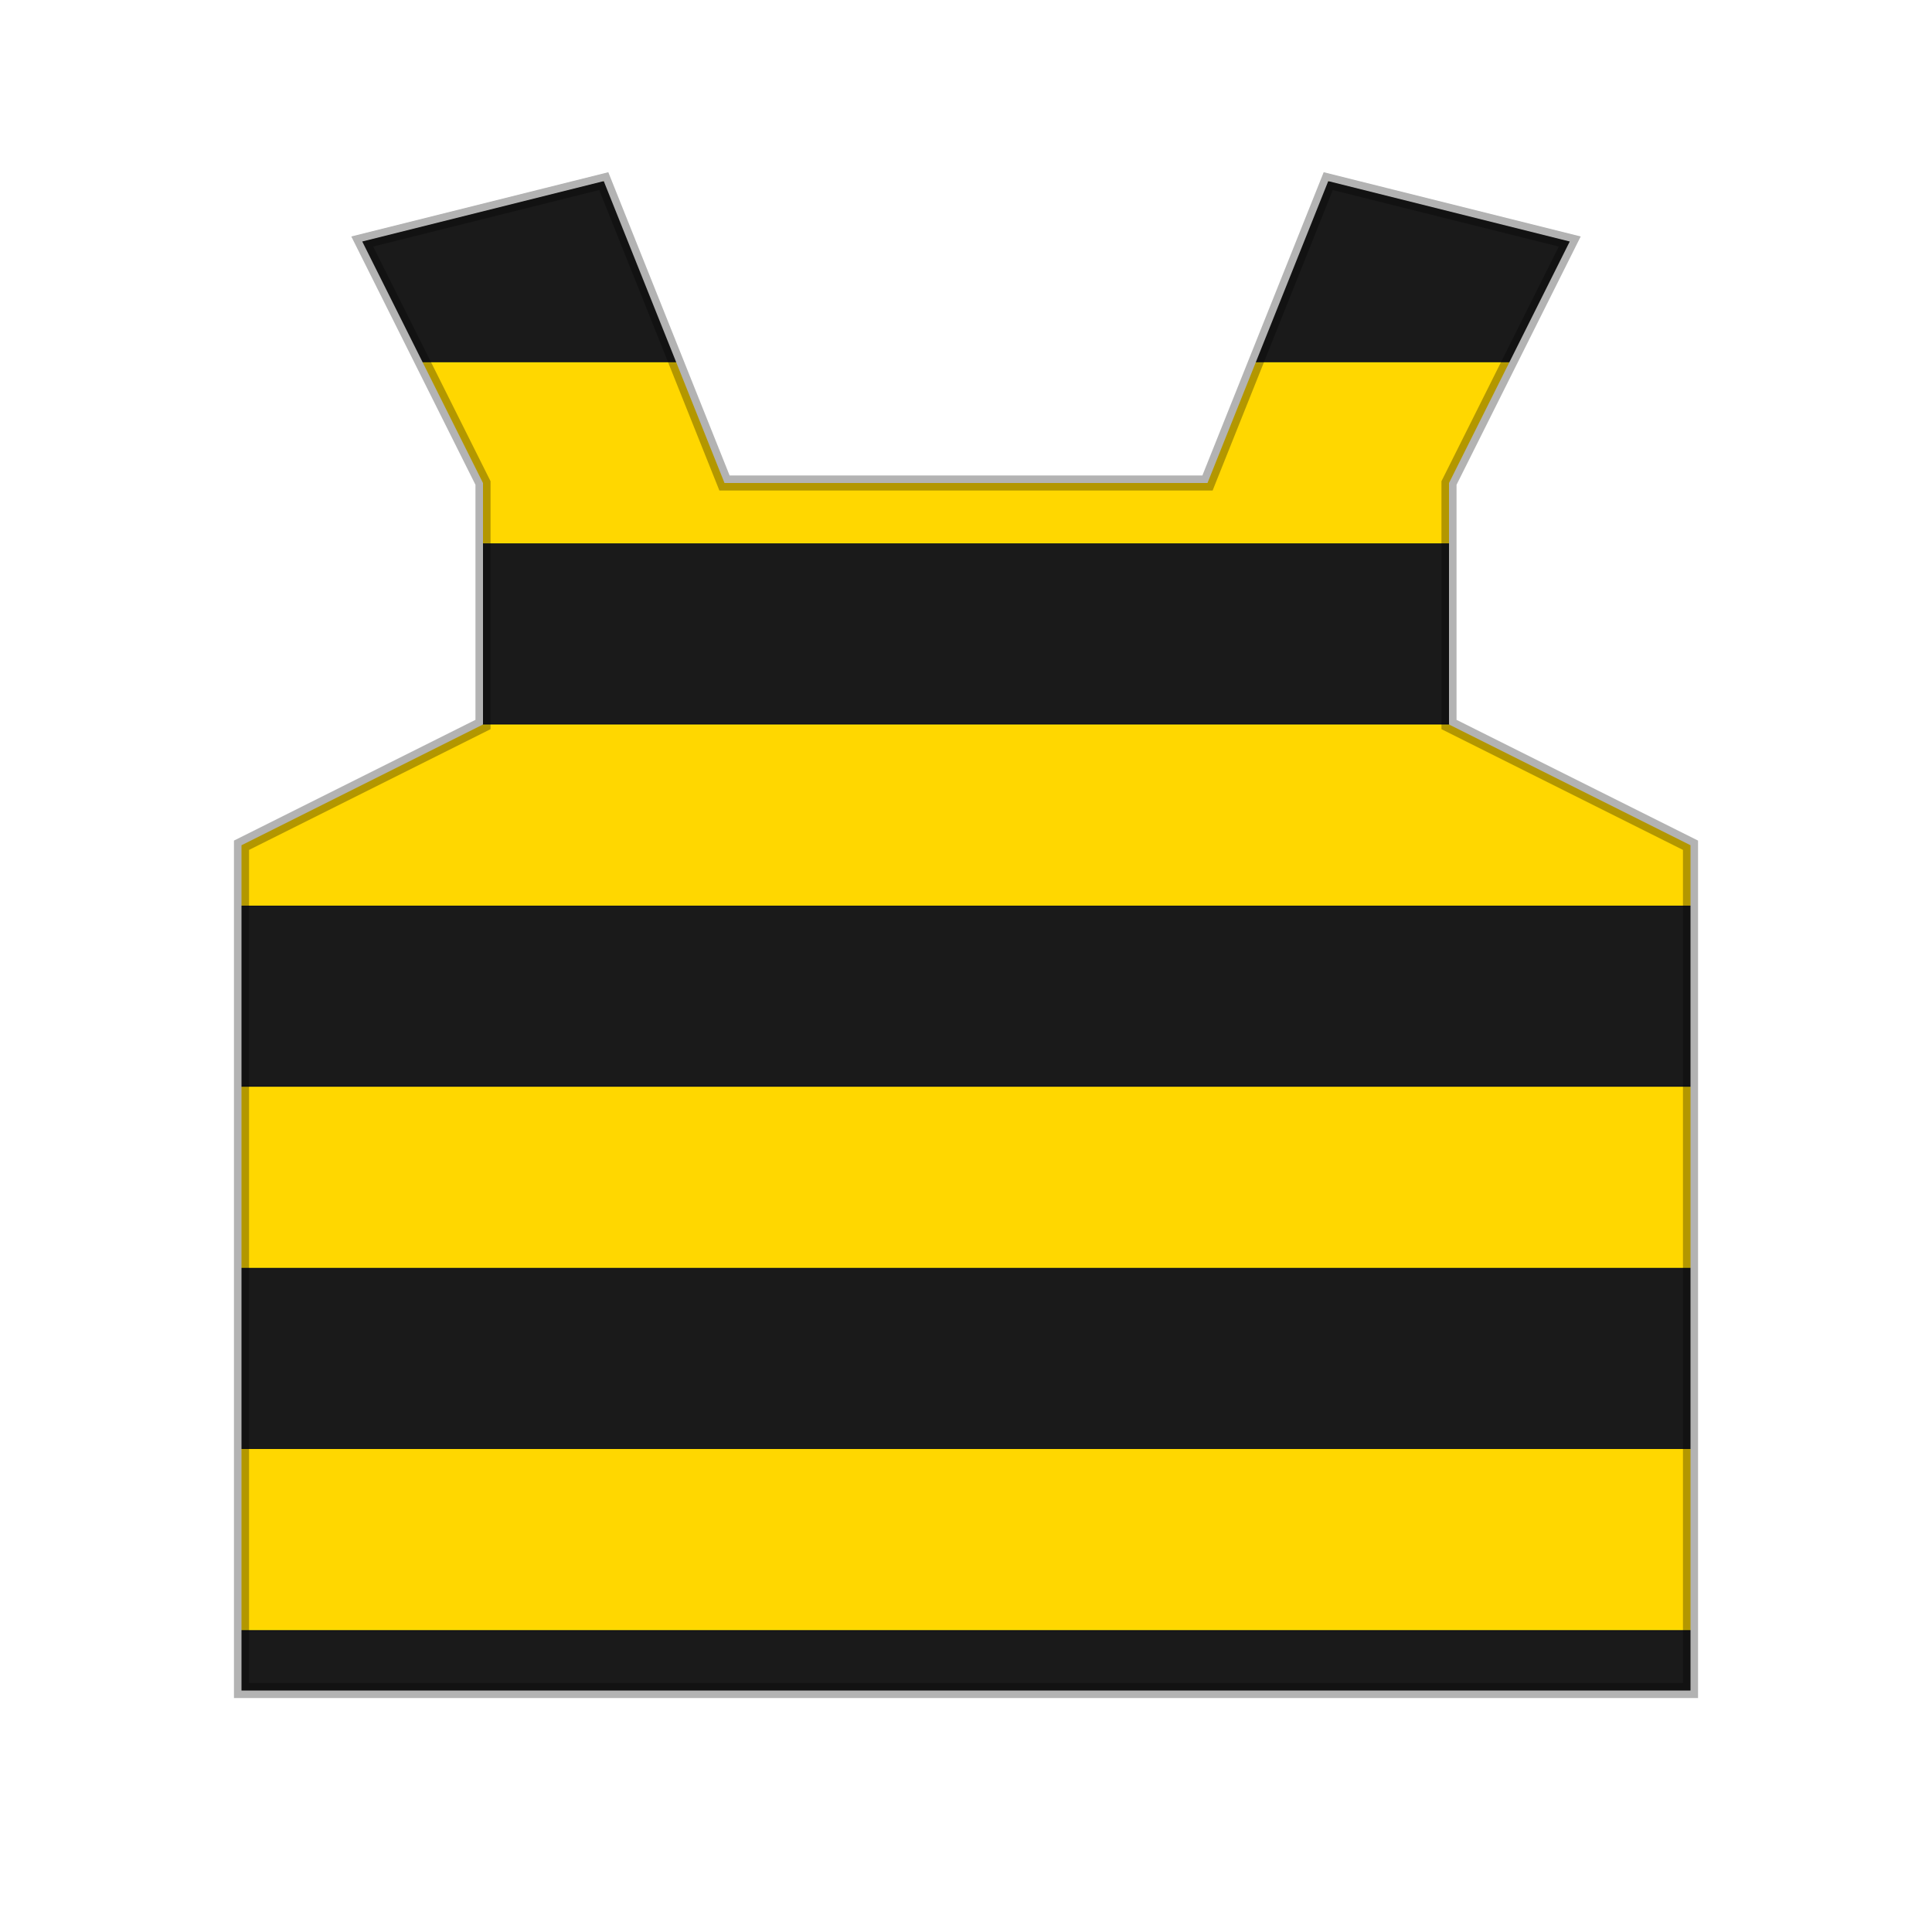
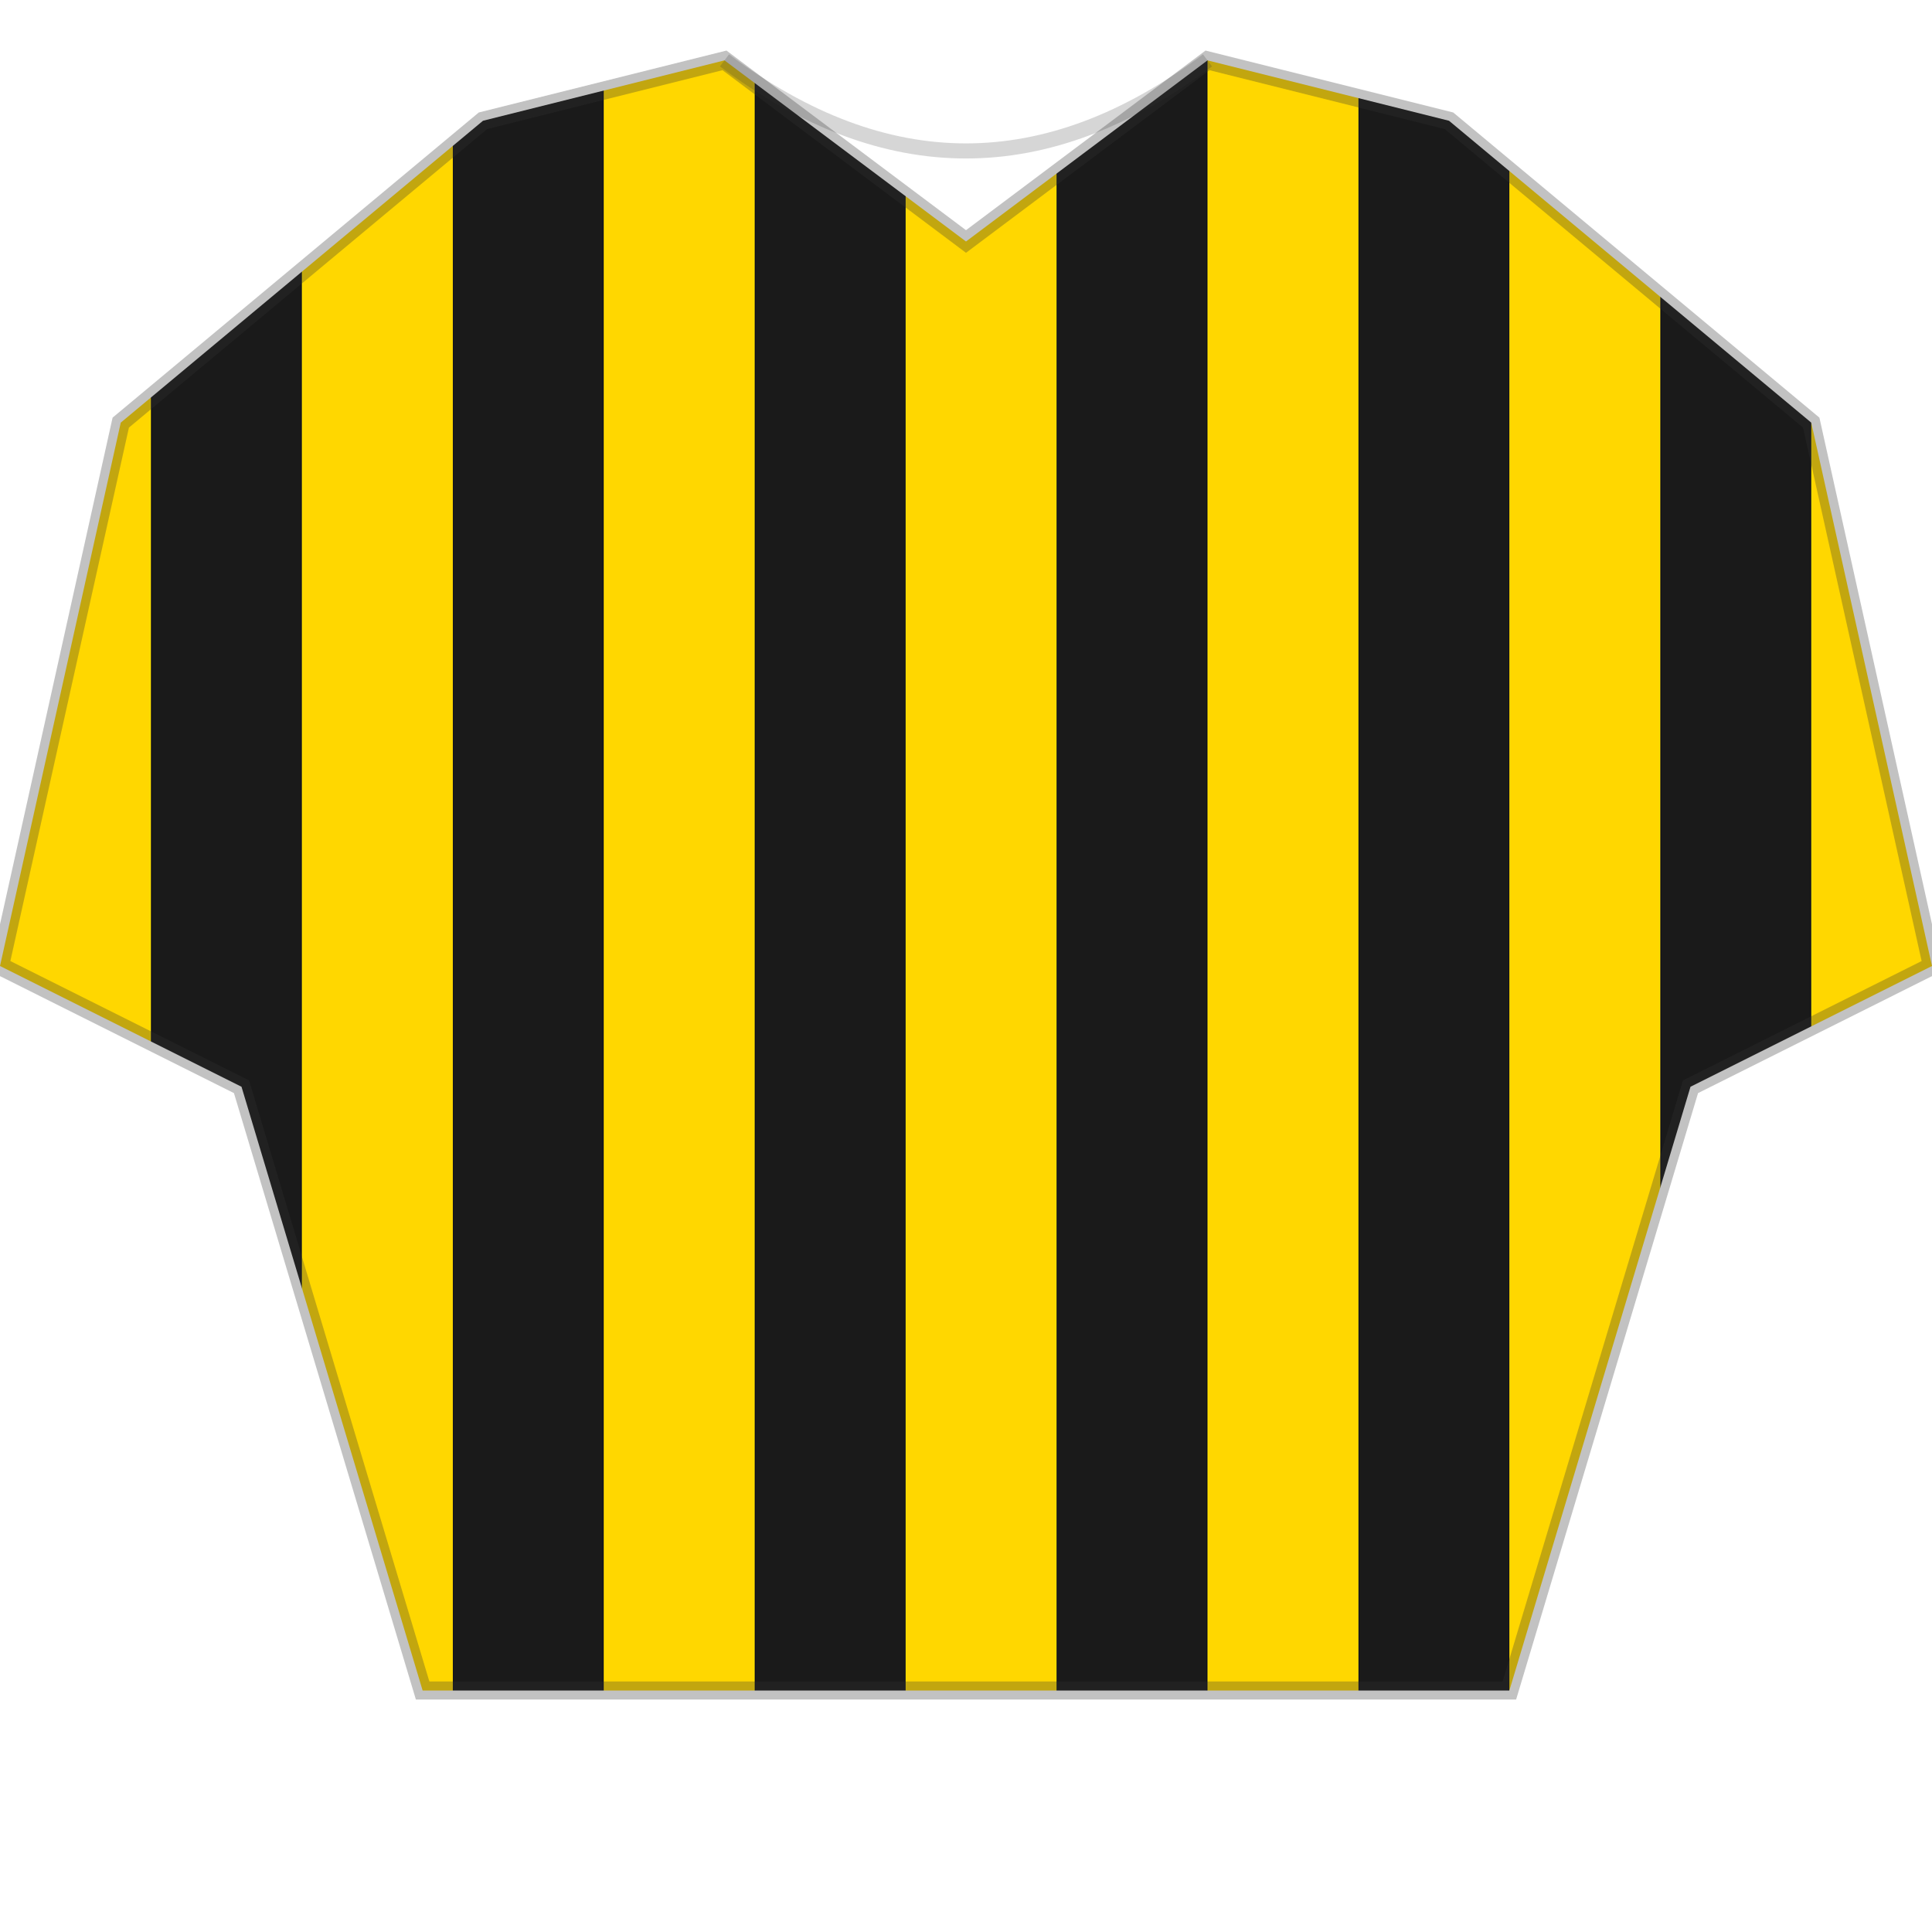
<svg xmlns="http://www.w3.org/2000/svg" viewBox="0 0 64 64" width="64" height="64">
  <defs>
    <clipPath id="shirt-Rushen-United">
-       <path d="M12,8 L16,16 L16,24 L8,28 L8,56 L56,56 L56,28 L48,24 L48,16 L52,8 L44,6 L40,16 L24,16 L20,6 L12,8 Z" />
+       <path d="M16,4 L4,14 L0,32 L8,36 L14,56 L50,56 L56,36 L64,32 L60,14 L48,4 L40,2 L32,8 L24,2 Z" />
    </clipPath>
-     <pattern id="stripes-Rushen-United" patternUnits="userSpaceOnUse" width="12" height="12" patternTransform="rotate(90)">
-       <rect width="6" height="12" fill="#FFD700" />
-       <rect x="6" width="6" height="12" fill="#1a1a1a" />
+     <pattern id="stripes-Rushen-United" patternUnits="userSpaceOnUse" width="10" height="10">
+       <rect width="5" height="10" fill="#FFD700" />
+       <rect x="5" width="5" height="10" fill="#1a1a1a" />
    </pattern>
  </defs>
  <g clip-path="url(#shirt-Rushen-United)">
    <rect x="0" y="0" width="64" height="64" fill="url(#stripes-Rushen-United)" />
-     <rect x="0" y="0" width="64" height="64" fill="none" stroke="#000" stroke-width="0.5" opacity="0.3" />
  </g>
-   <path d="M12,8 L16,16 L16,24 L8,28 L8,56 L56,56 L56,28 L48,24 L48,16 L52,8 L44,6 L40,16 L24,16 L20,6 L12,8 Z" fill="none" stroke="#000" stroke-width="0.5" opacity="0.3" />
+   <path d="M16,4 L4,14 L0,32 L8,36 L14,56 L50,56 L56,36 L64,32 L60,14 L48,4 L40,2 L32,8 L24,2 Z" fill="none" stroke="#333" stroke-width="0.6" opacity="0.3" />
+   <path d="M24,2 Q32,8 40,2" fill="none" stroke="#333" stroke-width="0.5" opacity="0.2" />
</svg>
